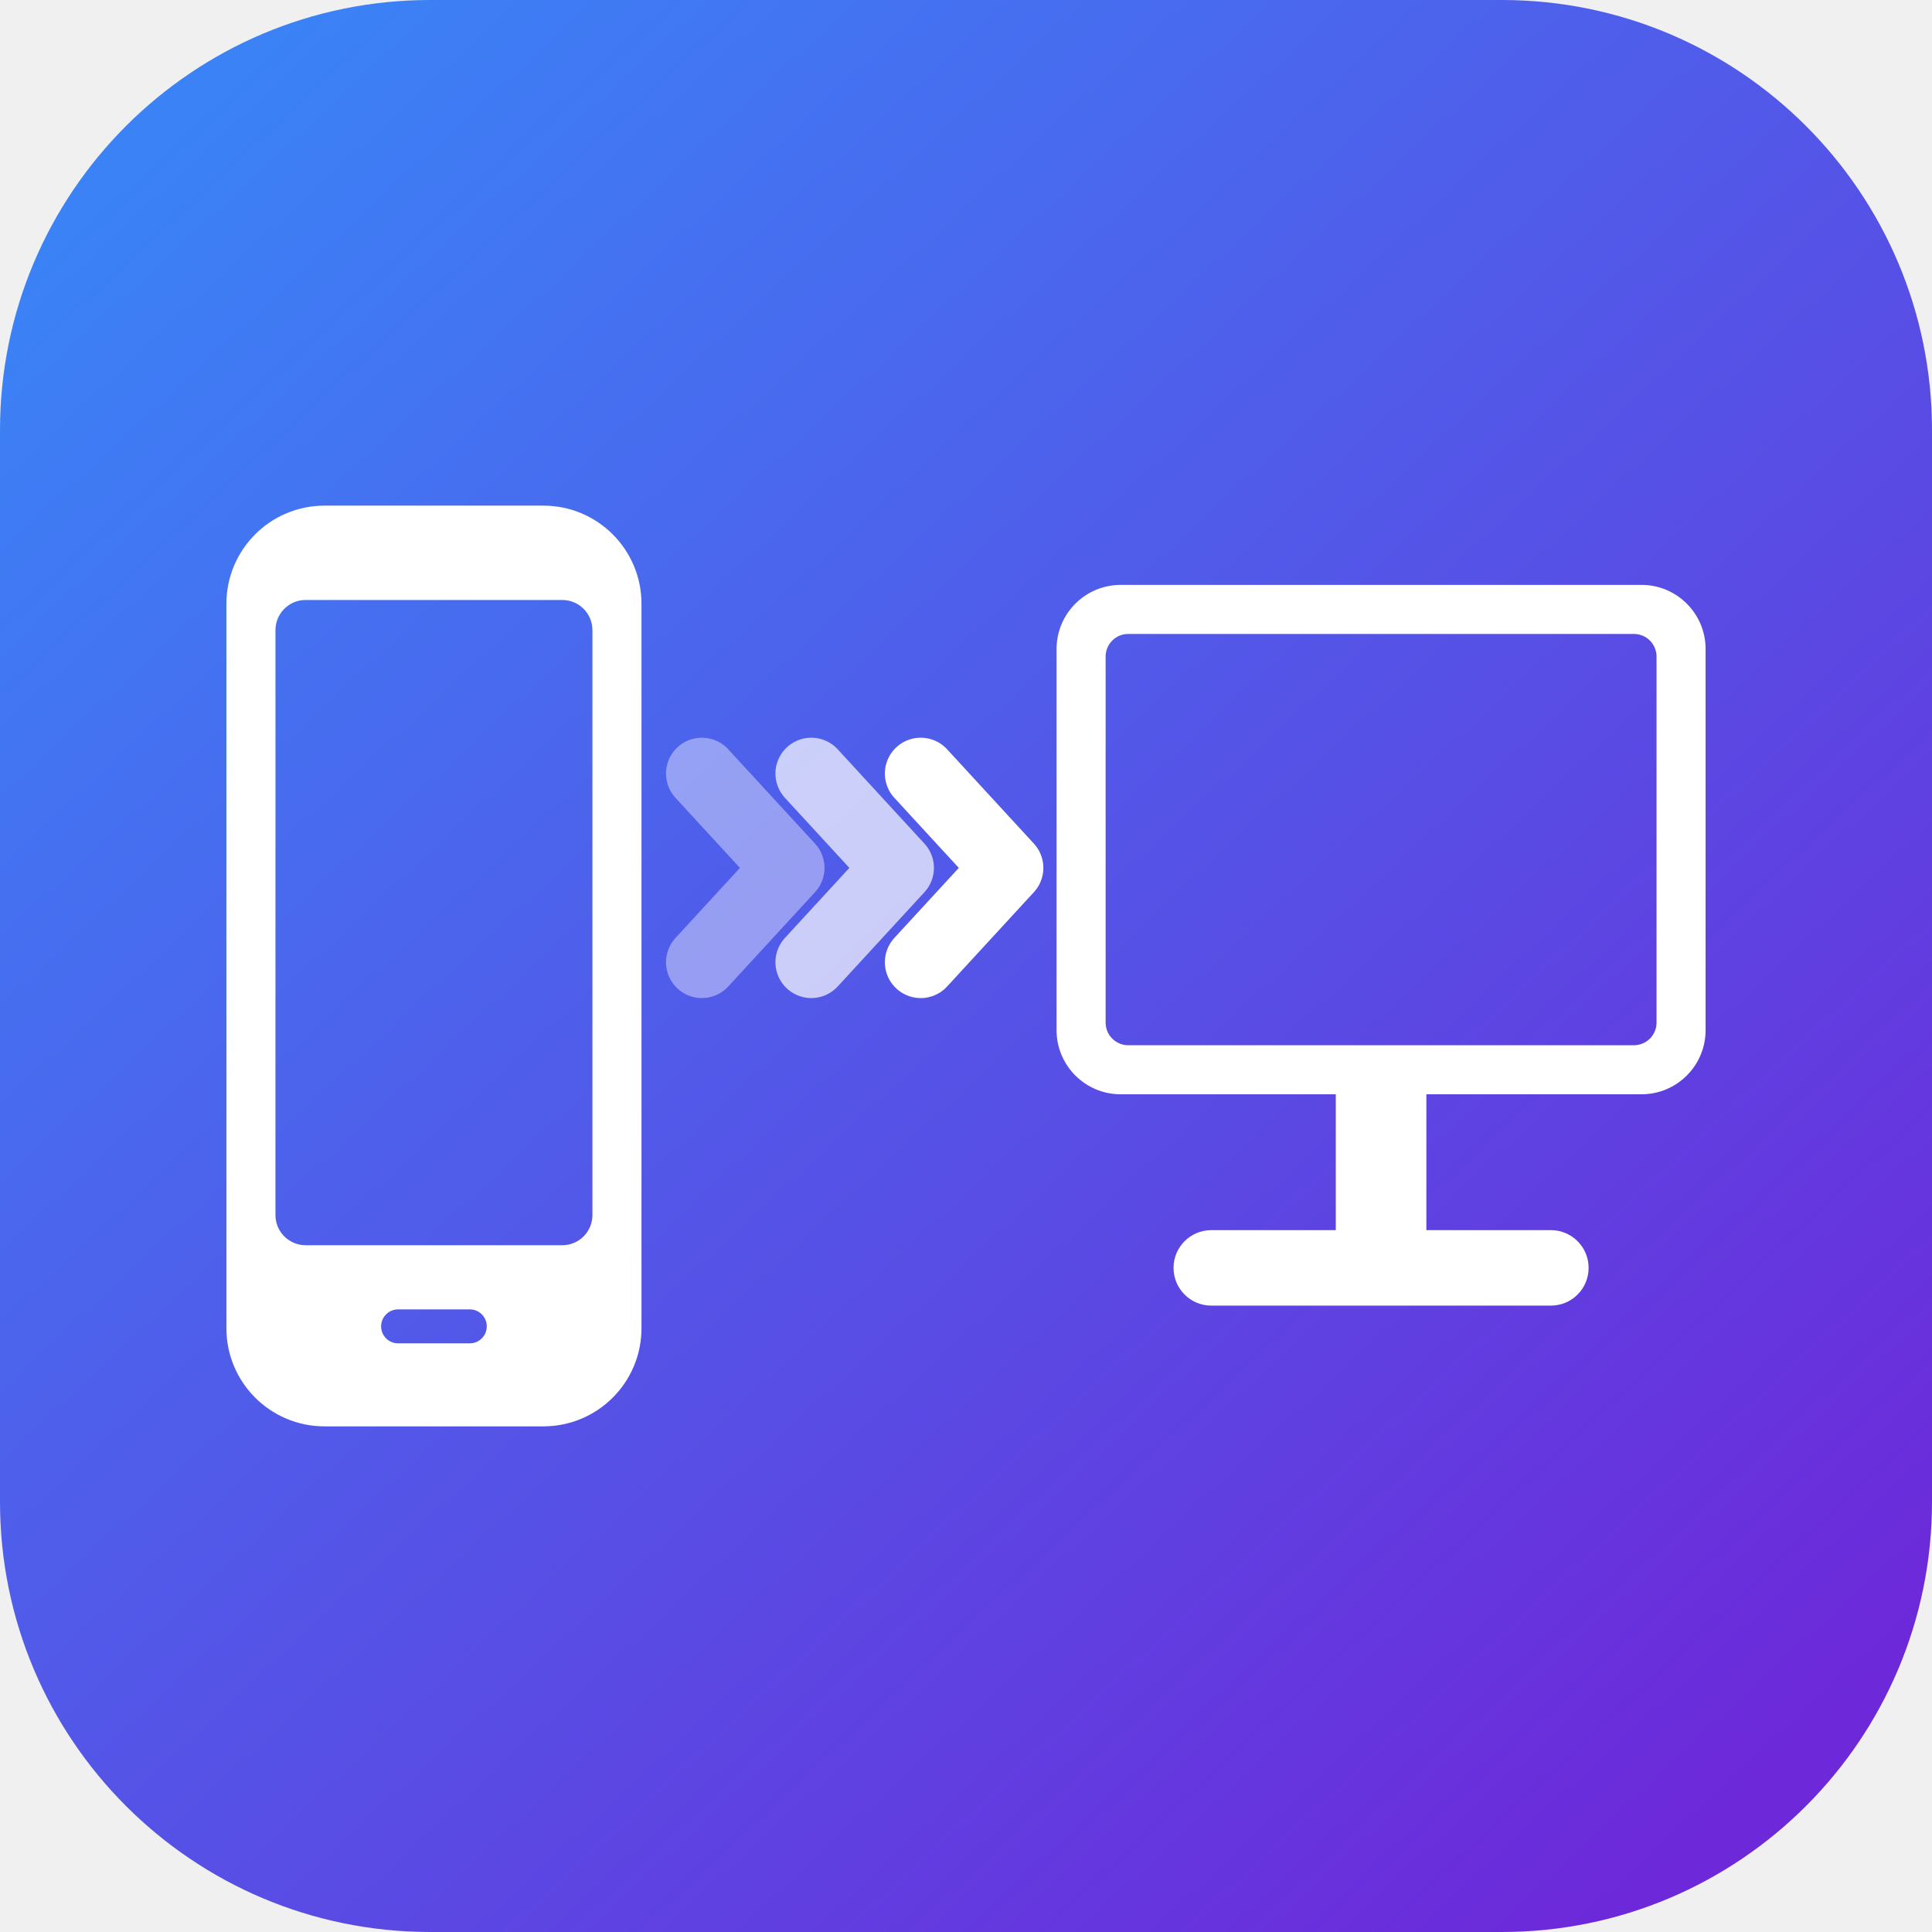
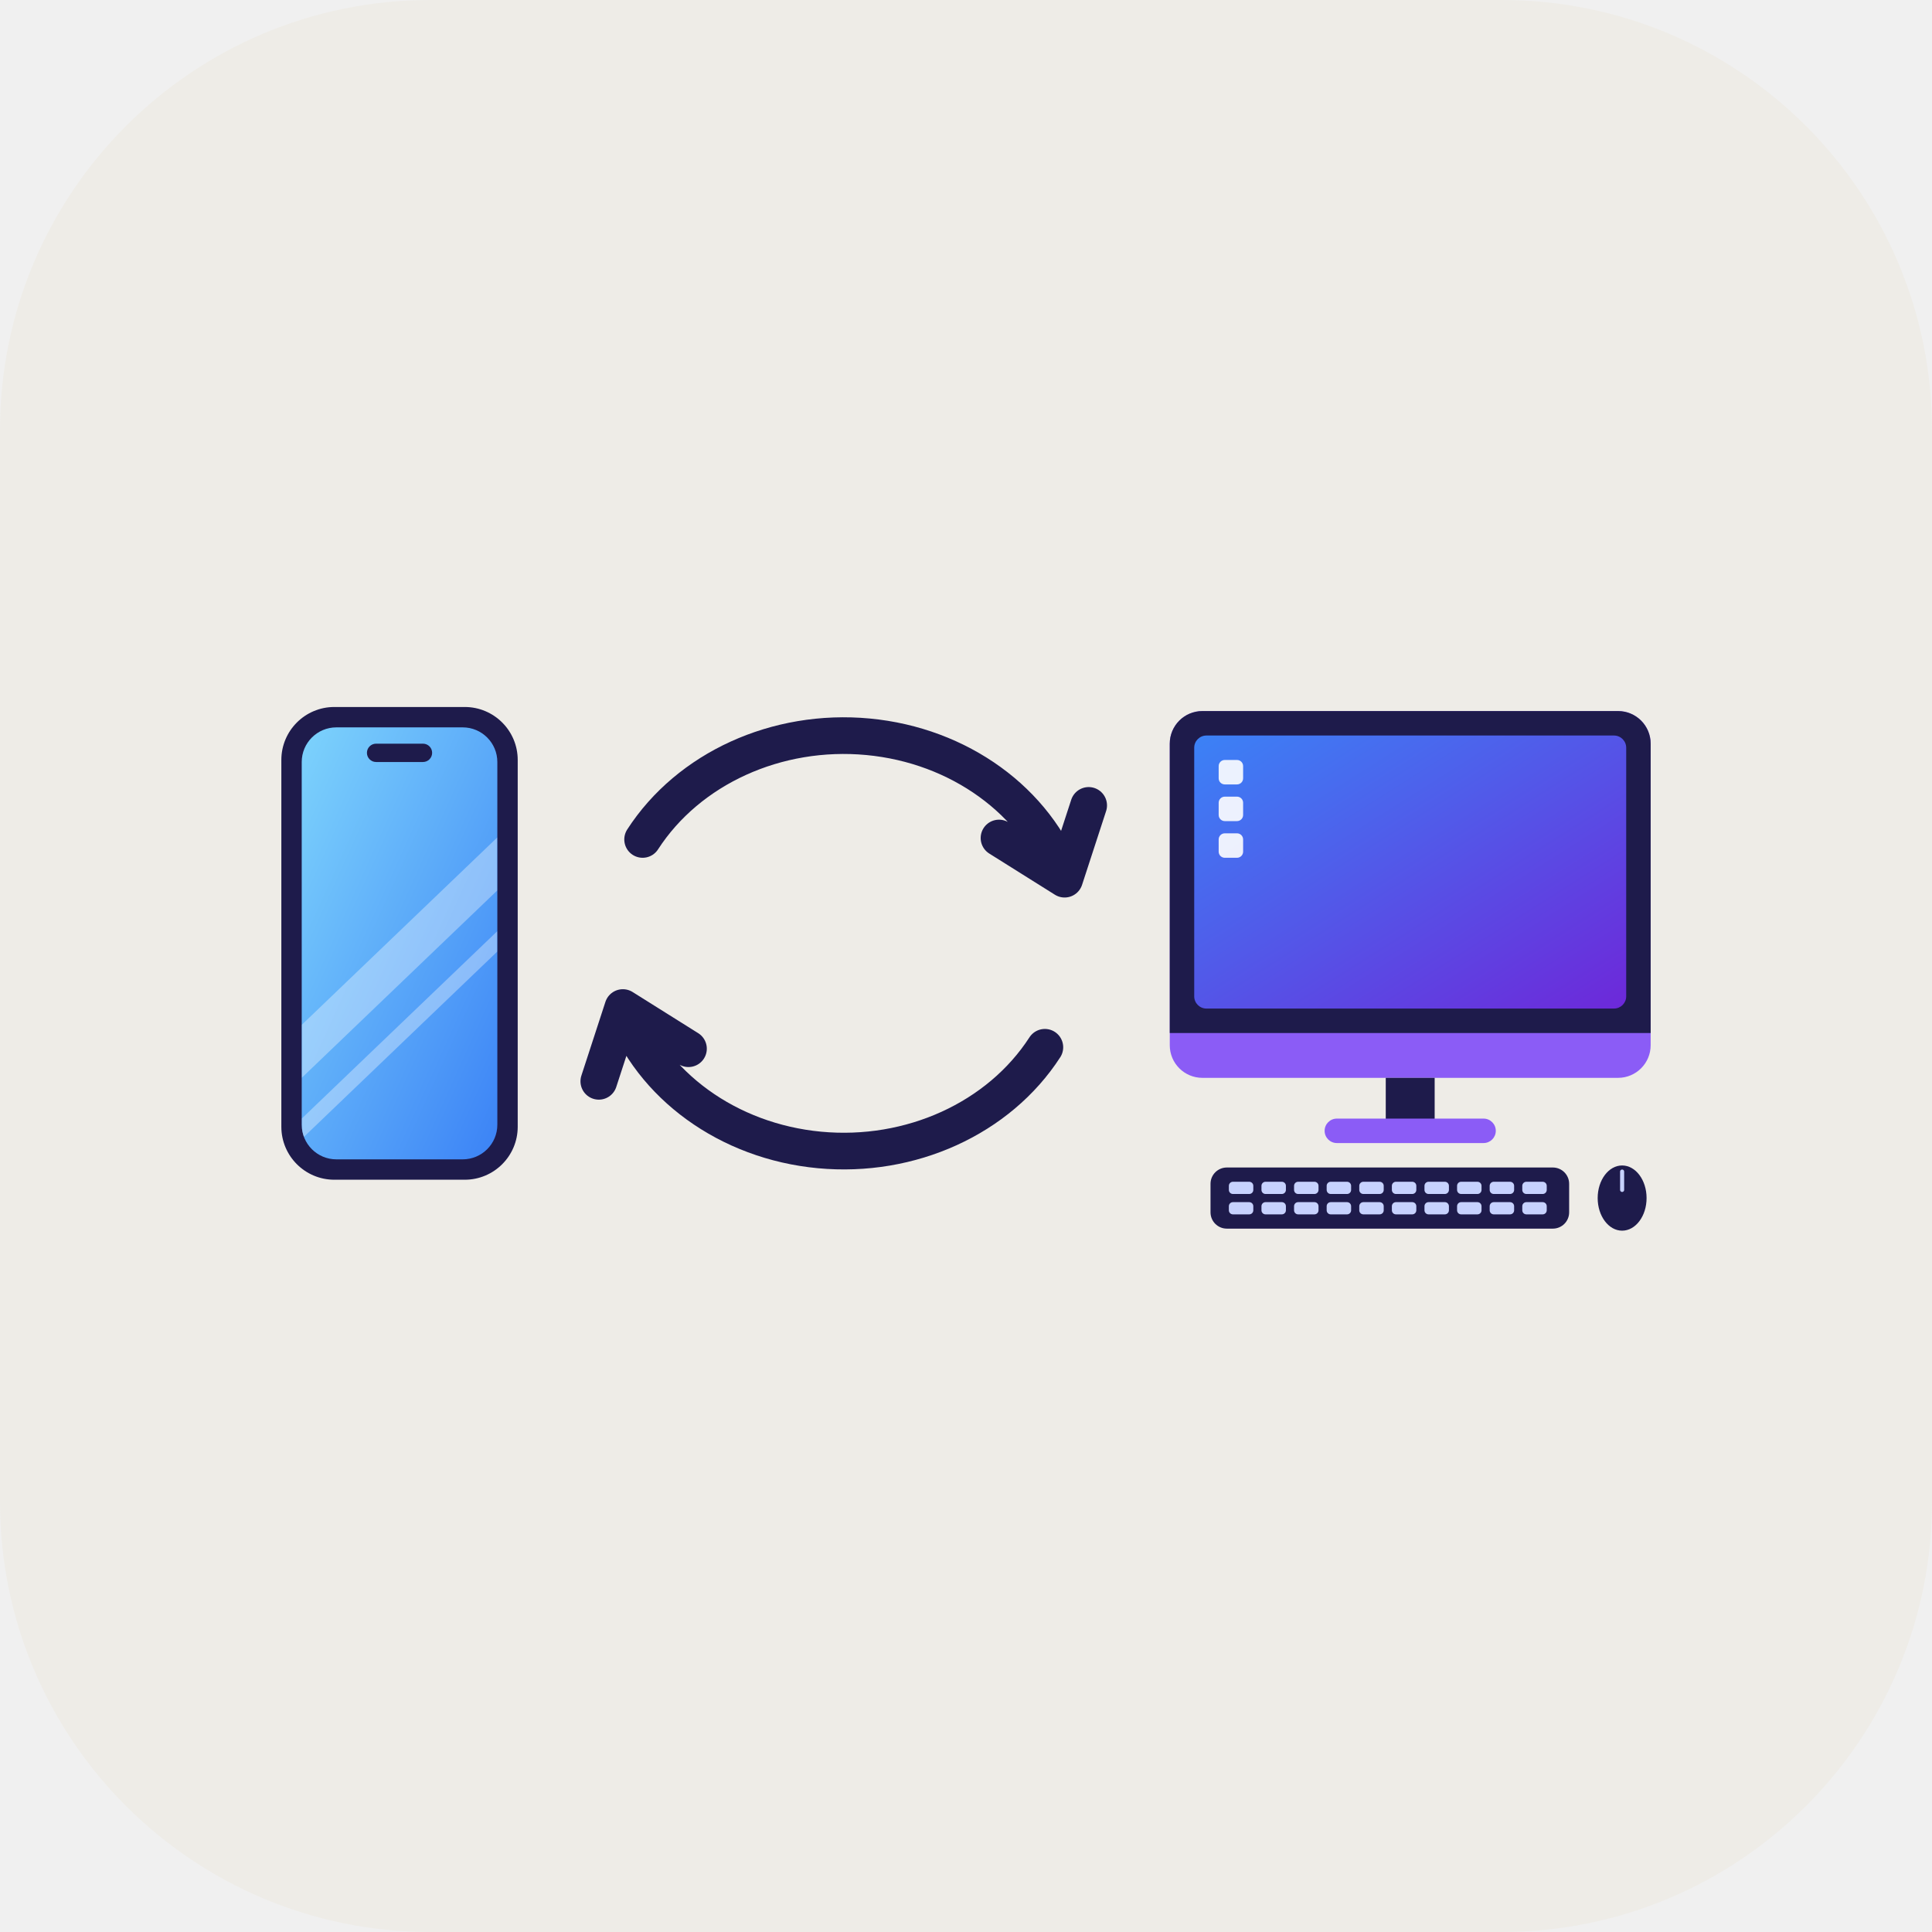
<svg xmlns="http://www.w3.org/2000/svg" viewBox="0 0 1024 1024" role="img" aria-labelledby="title">
  <defs>
-     <linearGradient id="background" x1="96" y1="64" x2="928" y2="960" gradientUnits="userSpaceOnUse">
+     <linearGradient id="phone-screen" x1="0" y1="0" x2="1" y2="1">
+       <stop offset="0" stop-color="#7DD3FC" />
+       <stop offset="1" stop-color="#3B82F6" />
+     </linearGradient>
+     <linearGradient id="monitor-screen" x1="0" y1="0" x2="1" y2="1">
      <stop offset="0" stop-color="#3B82F6" />
      <stop offset="1" stop-color="#6D28D9" />
    </linearGradient>
+     <clipPath id="phone-glass">
+       <rect x="186" y="406" width="96" height="212" rx="17" />
+     </clipPath>
  </defs>
-   <rect width="1024" height="1024" rx="228" fill="url(#background)" />
-   <rect x="120" y="268" width="220" height="488" rx="52" fill="#FFFFFF" />
-   <rect x="146" y="318" width="168" height="342" rx="16" fill="url(#background)" />
-   <rect x="202" y="694" width="56" height="18" rx="9" fill="url(#background)" />
-   <rect x="560" y="310" width="344" height="270" rx="34" fill="#FFFFFF" />
-   <rect x="586" y="336" width="292" height="218" rx="12" fill="url(#background)" />
-   <rect x="708" y="578" width="48" height="82" fill="#FFFFFF" />
-   <rect x="622" y="652" width="220" height="40" rx="20" fill="#FFFFFF" />
-   <g fill="none" stroke="#FFFFFF" stroke-width="38" stroke-linecap="round" stroke-linejoin="round">
-     <polyline points="372,410 418,460 372,510" opacity="0.4" />
-     <polyline points="430,410 476,460 430,510" opacity="0.7" />
-     <polyline points="488,410 534,460 488,510" />
+   <rect width="1024" height="1024" rx="228" fill="#EEECE7" />
+   <g transform="translate(512 500) scale(1.08) translate(-512 -512)">
+     <rect x="176" y="396" width="116" height="232" rx="26" fill="#1E1B4B" />
+     <rect x="186" y="406" width="96" height="212" rx="17" fill="url(#phone-screen)" />
+     <g clip-path="url(#phone-glass)" fill="#FFFFFF" opacity="0.35">
+       <polygon points="186,552 282,460 282,486 186,578" />
+       <polygon points="186,598 282,506 282,516 186,608" />
+     </g>
+     <rect x="218" y="414" width="32" height="9" rx="4.5" fill="#1E1B4B" />
+     <g fill="none" stroke="#1E1B4B" stroke-width="18" stroke-linecap="round" stroke-linejoin="round">
+       <path d="M353.3 461 A114 102 0 0 1 560.4 480.5 M572.2 444.3 L560.4 480.5 L528.2 460.3" />
+       <path d="M550.7 563 A114 102 0 0 1 343.6 543.5 M331.8 579.7 L343.6 543.5 L375.8 563.7" />
+     </g>
+     <rect x="612" y="398" width="236" height="180" rx="16" fill="#8B5CF6" />
+     <path d="M612 556 V414 a16 16 0 0 1 16 -16 H832 a16 16 0 0 1 16 16 V556 Z" fill="#1E1B4B" />
+     <rect x="624" y="410" width="212" height="134" rx="6" fill="url(#monitor-screen)" />
+     <g fill="#FFFFFF" opacity="0.9">
+       <rect x="636" y="422" width="12" height="12" rx="3" />
+       <rect x="636" y="440" width="12" height="12" rx="3" />
+       <rect x="636" y="458" width="12" height="12" rx="3" />
+     </g>
+     <rect x="718" y="578" width="24" height="22" fill="#1E1B4B" />
+     <rect x="688" y="598" width="84" height="12" rx="6" fill="#8B5CF6" />
+     <rect x="632" y="622" width="176" height="30" rx="8" fill="#1E1B4B" />
+     <g fill="#C7D2FE">
+       <rect x="641" y="629" width="12" height="6" rx="2" />
+       <rect x="657" y="629" width="12" height="6" rx="2" />
+       <rect x="673" y="629" width="12" height="6" rx="2" />
+       <rect x="689" y="629" width="12" height="6" rx="2" />
+       <rect x="705" y="629" width="12" height="6" rx="2" />
+       <rect x="721" y="629" width="12" height="6" rx="2" />
+       <rect x="737" y="629" width="12" height="6" rx="2" />
+       <rect x="753" y="629" width="12" height="6" rx="2" />
+       <rect x="769" y="629" width="12" height="6" rx="2" />
+       <rect x="785" y="629" width="12" height="6" rx="2" />
+       <rect x="641" y="639" width="12" height="6" rx="2" />
+       <rect x="657" y="639" width="12" height="6" rx="2" />
+       <rect x="673" y="639" width="12" height="6" rx="2" />
+       <rect x="689" y="639" width="12" height="6" rx="2" />
+       <rect x="705" y="639" width="12" height="6" rx="2" />
+       <rect x="721" y="639" width="12" height="6" rx="2" />
+       <rect x="737" y="639" width="12" height="6" rx="2" />
+       <rect x="753" y="639" width="12" height="6" rx="2" />
+       <rect x="769" y="639" width="12" height="6" rx="2" />
+       <rect x="785" y="639" width="12" height="6" rx="2" />
+     </g>
+     <ellipse cx="834" cy="637" rx="12" ry="16" fill="#1E1B4B" />
+     <line x1="834" y1="624" x2="834" y2="633" stroke="#C7D2FE" stroke-width="2" stroke-linecap="round" />
  </g>
</svg>
